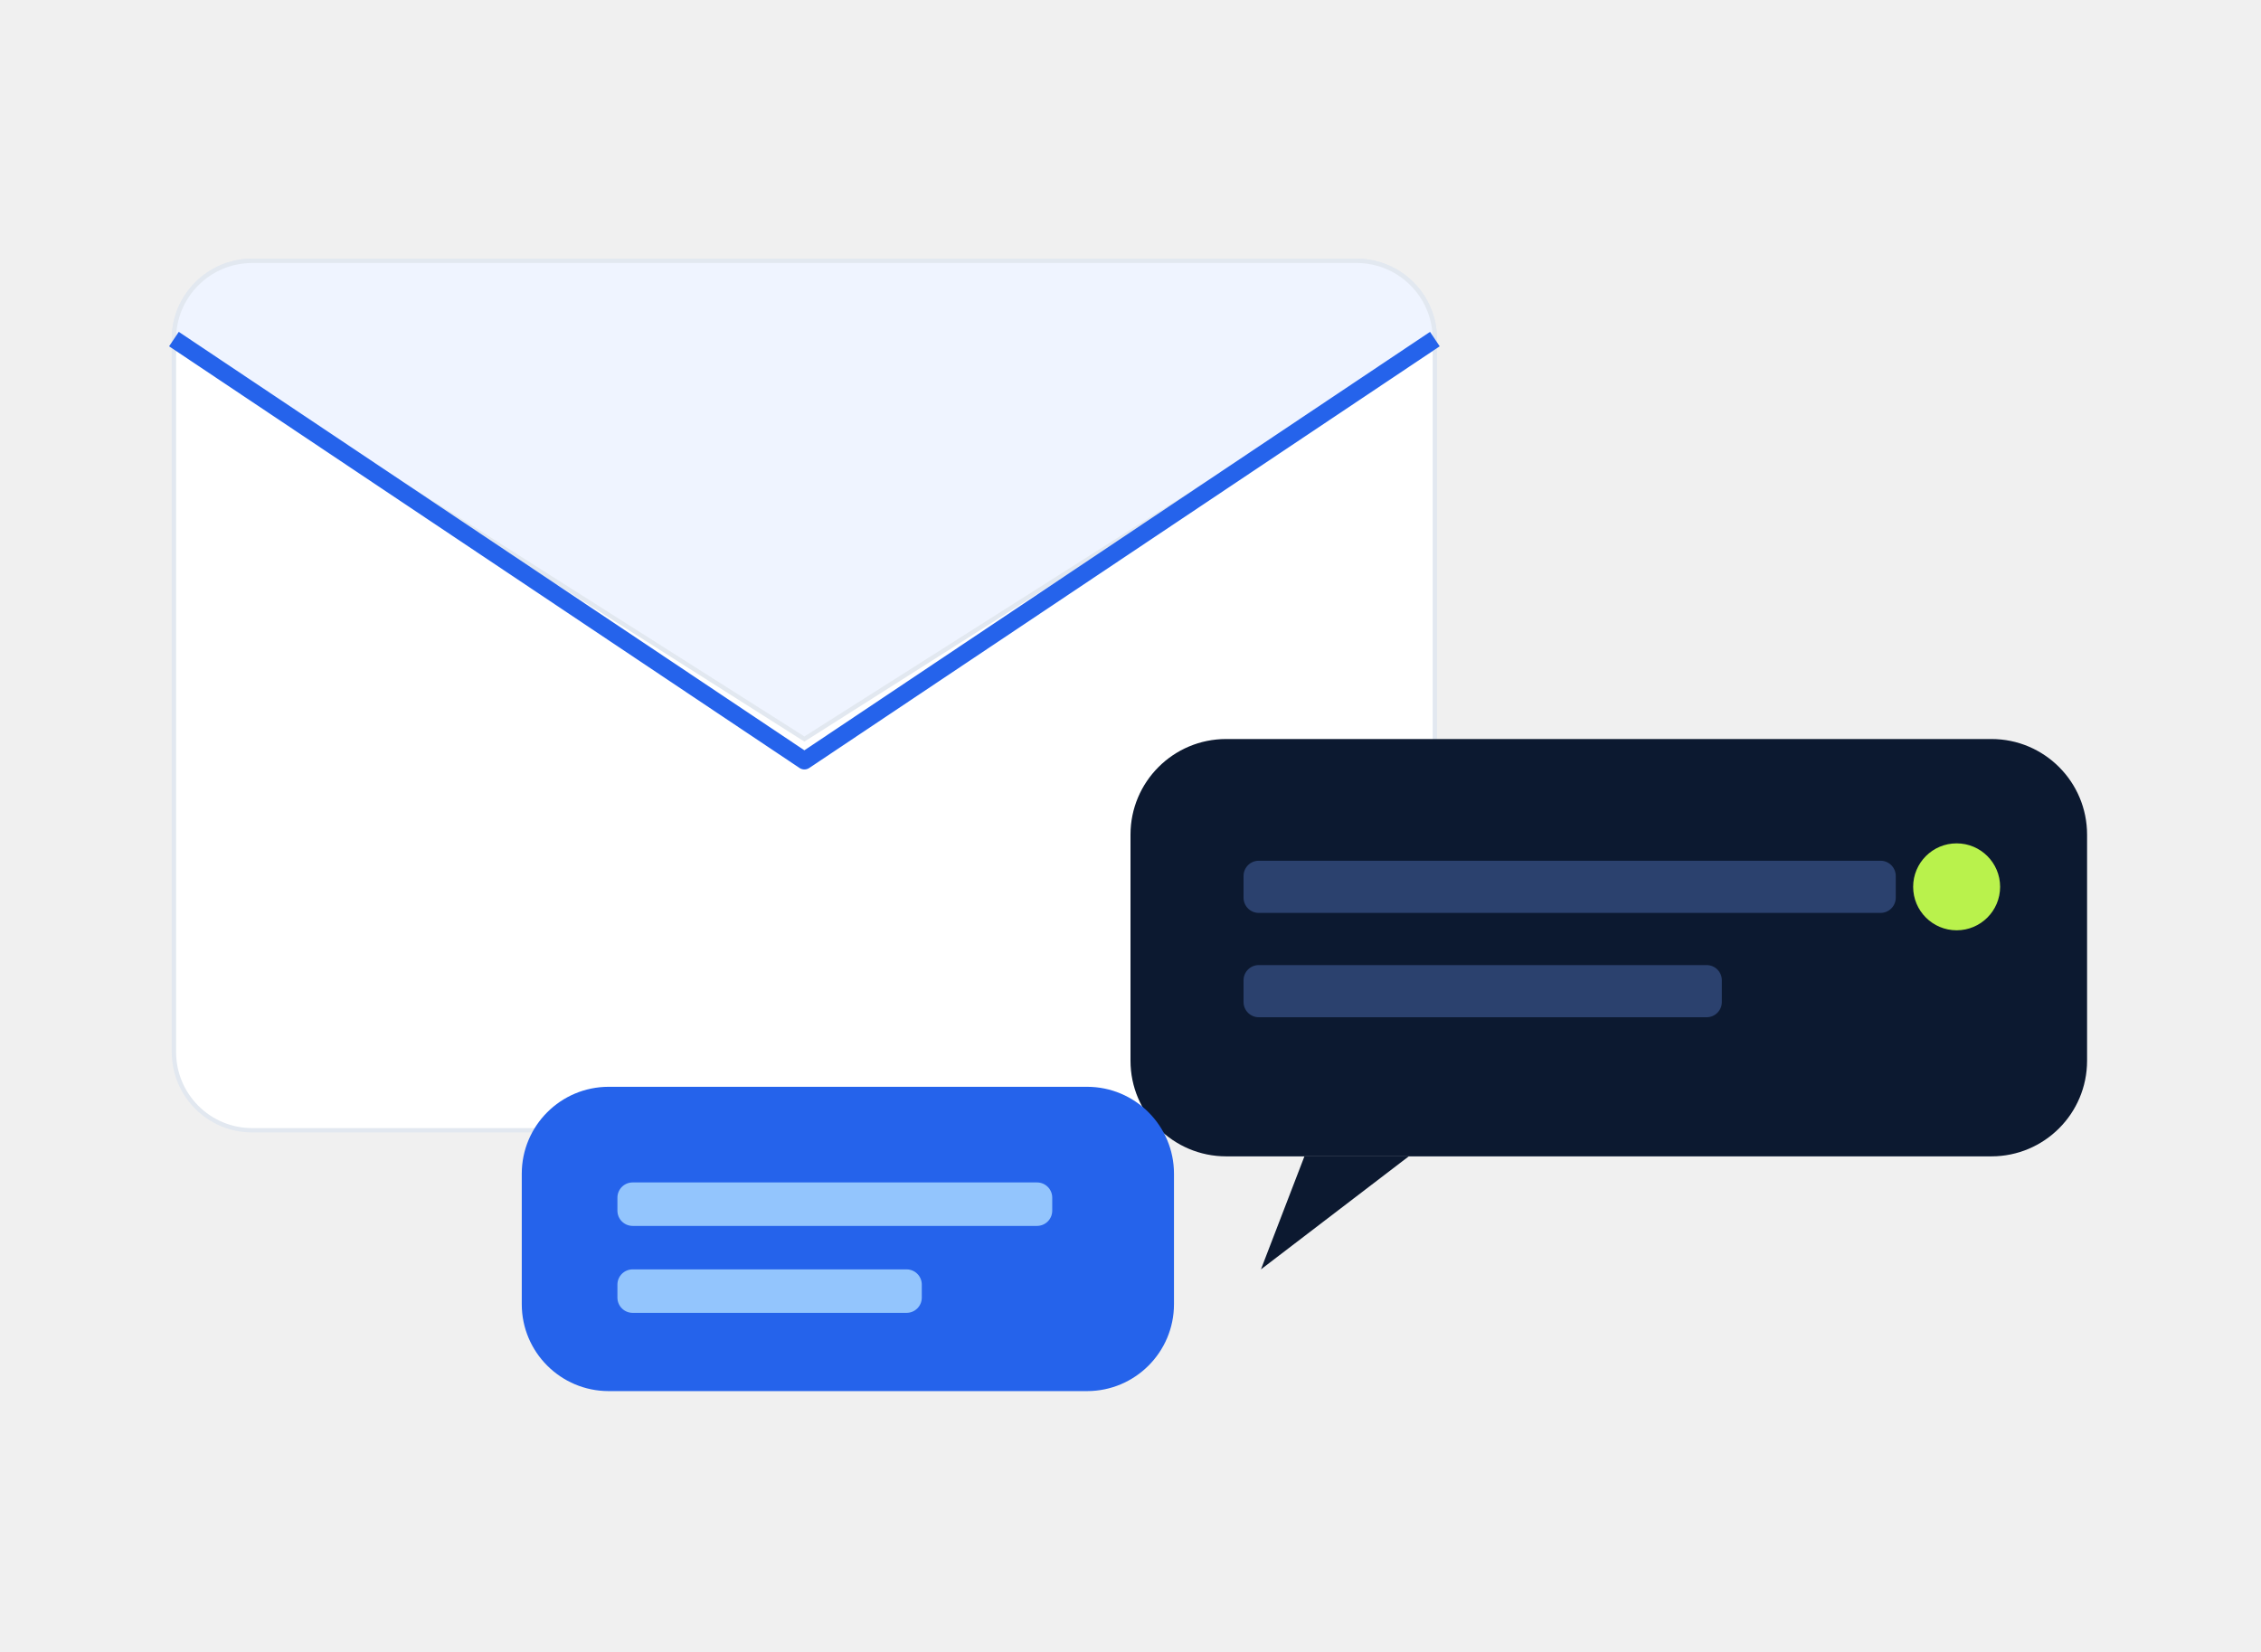
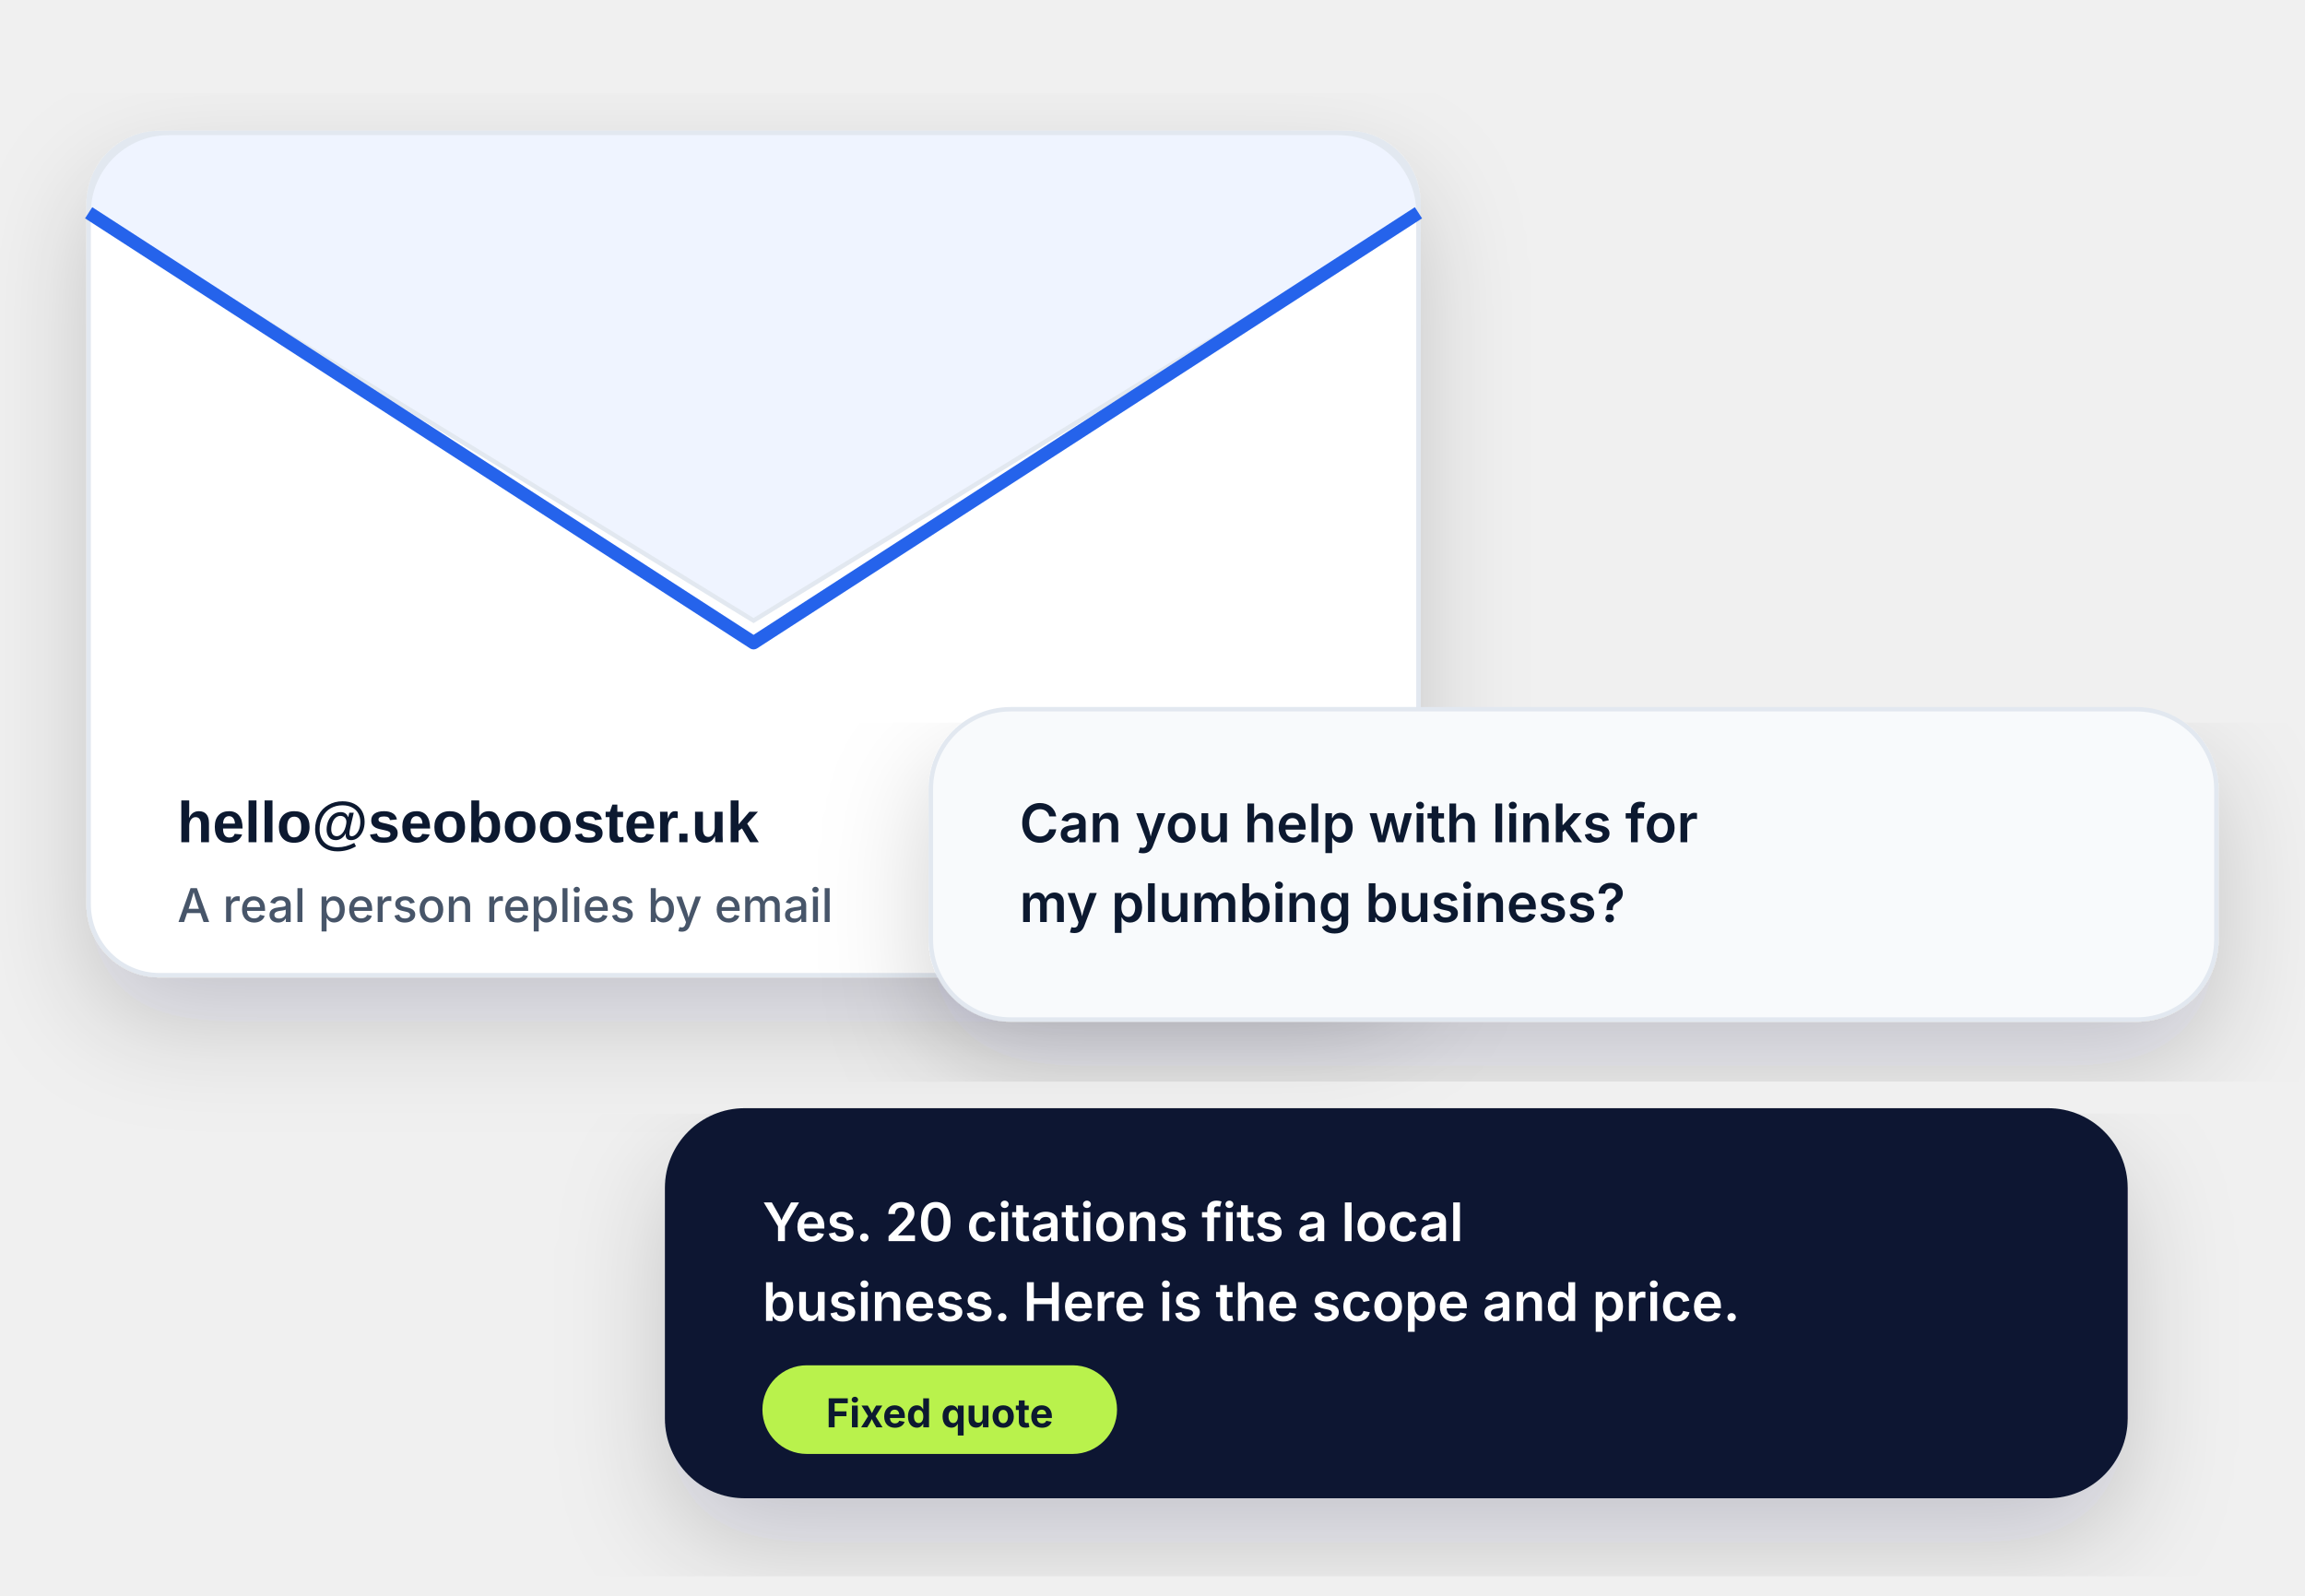
- <svg xmlns="http://www.w3.org/2000/svg" viewBox="0 0 520 380" role="img" aria-labelledby="t">
-   <g>
-     <rect x="40" y="60" width="290" height="200" rx="18" fill="#FFFFFF" stroke="#E2E8F0" />
-     <path d="M40 78 a18 18 0 0 1 18 -18 h254 a18 18 0 0 1 18 18 L185 170 Z" fill="#EFF4FF" stroke="#E2E8F0" />
-     <path d="M40 78 L185 175 L330 78" fill="none" stroke="#2563EB" stroke-width="4" stroke-linejoin="round" />
+ <svg xmlns="http://www.w3.org/2000/svg" viewBox="0 0 520 360" role="img" aria-labelledby="t">
+   <defs>
+     <filter id="sh" x="-10%" y="-10%" width="120%" height="130%">
+       <feDropShadow dx="0" dy="10" stdDeviation="12" flood-color="#0C1930" flood-opacity=".18" />
+     </filter>
+   </defs>
+   <g filter="url(#sh)">
+     <rect x="20" y="30" width="300" height="190" rx="16" fill="#FFFFFF" stroke="#E2E8F0" />
  </g>
-   <g transform="translate(260 170)">
-     <rect width="220" height="96" rx="22" fill="#0C1930" />
-     <path d="M40 96 l-10 26 34 -26z" fill="#0C1930" />
-     <rect x="26" y="28" width="150" height="12" rx="3.5" fill="#2B416E" />
-     <rect x="26" y="52" width="110" height="12" rx="3.5" fill="#2B416E" />
-     <circle cx="190" cy="34" r="10" fill="#B9F24C" />
+   <path d="M20 48 a18 18 0 0 1 18 -18 h264 a18 18 0 0 1 18 18 L170 140 Z" fill="#EFF4FF" stroke="#E2E8F0" />
+   <path d="M20 48 L170 145 L320 48" fill="none" stroke="#2563EB" stroke-width="3" stroke-linejoin="round" />
+   <text x="40" y="190" font-family="Manrope, 'Segoe UI', Arial, Helvetica, sans-serif" font-size="13" font-weight="800" fill="#0C1930" text-anchor="start">hello@seobooster.uk</text>
+   <text x="40" y="208" font-family="Inter, 'Segoe UI', Arial, Helvetica, sans-serif" font-size="10.5" font-weight="500" fill="#475569" text-anchor="start">A real person replies by email</text>
+   <g filter="url(#sh)">
+     <rect x="210" y="160" width="290" height="70" rx="18" fill="#F8FAFC" stroke="#E2E8F0" />
  </g>
-   <g transform="translate(120 250)">
-     <rect width="150" height="70" rx="20" fill="#2563EB" />
-     <rect x="22" y="22" width="100" height="10" rx="3.5" fill="#93C5FD" />
-     <rect x="22" y="42" width="70" height="10" rx="3.5" fill="#93C5FD" />
+   <text x="230" y="190" font-family="Inter, 'Segoe UI', Arial, Helvetica, sans-serif" font-size="12" font-weight="600" fill="#0C1930" text-anchor="start">Can you help with links for</text>
+   <text x="230" y="208" font-family="Inter, 'Segoe UI', Arial, Helvetica, sans-serif" font-size="12" font-weight="600" fill="#0C1930" text-anchor="start">my plumbing business?</text>
+   <g filter="url(#sh)">
+     <rect x="150" y="250" width="330" height="88" rx="18" fill="#0C1930" />
  </g>
+   <text x="172" y="280" font-family="Inter, 'Segoe UI', Arial, Helvetica, sans-serif" font-size="12" font-weight="600" fill="#FFFFFF" text-anchor="start">Yes. 20 citations fits a local</text>
+   <text x="172" y="298" font-family="Inter, 'Segoe UI', Arial, Helvetica, sans-serif" font-size="12" font-weight="600" fill="#FFFFFF" text-anchor="start">business. Here is the scope and price.</text>
+   <rect x="172" y="308" width="80" height="20" rx="10" fill="#B9F24C" />
+   <text x="212.0" y="322" font-family="Inter, 'Segoe UI', Arial, Helvetica, sans-serif" font-size="9" font-weight="700" fill="#0C1930" text-anchor="middle">Fixed quote</text>
</svg>
